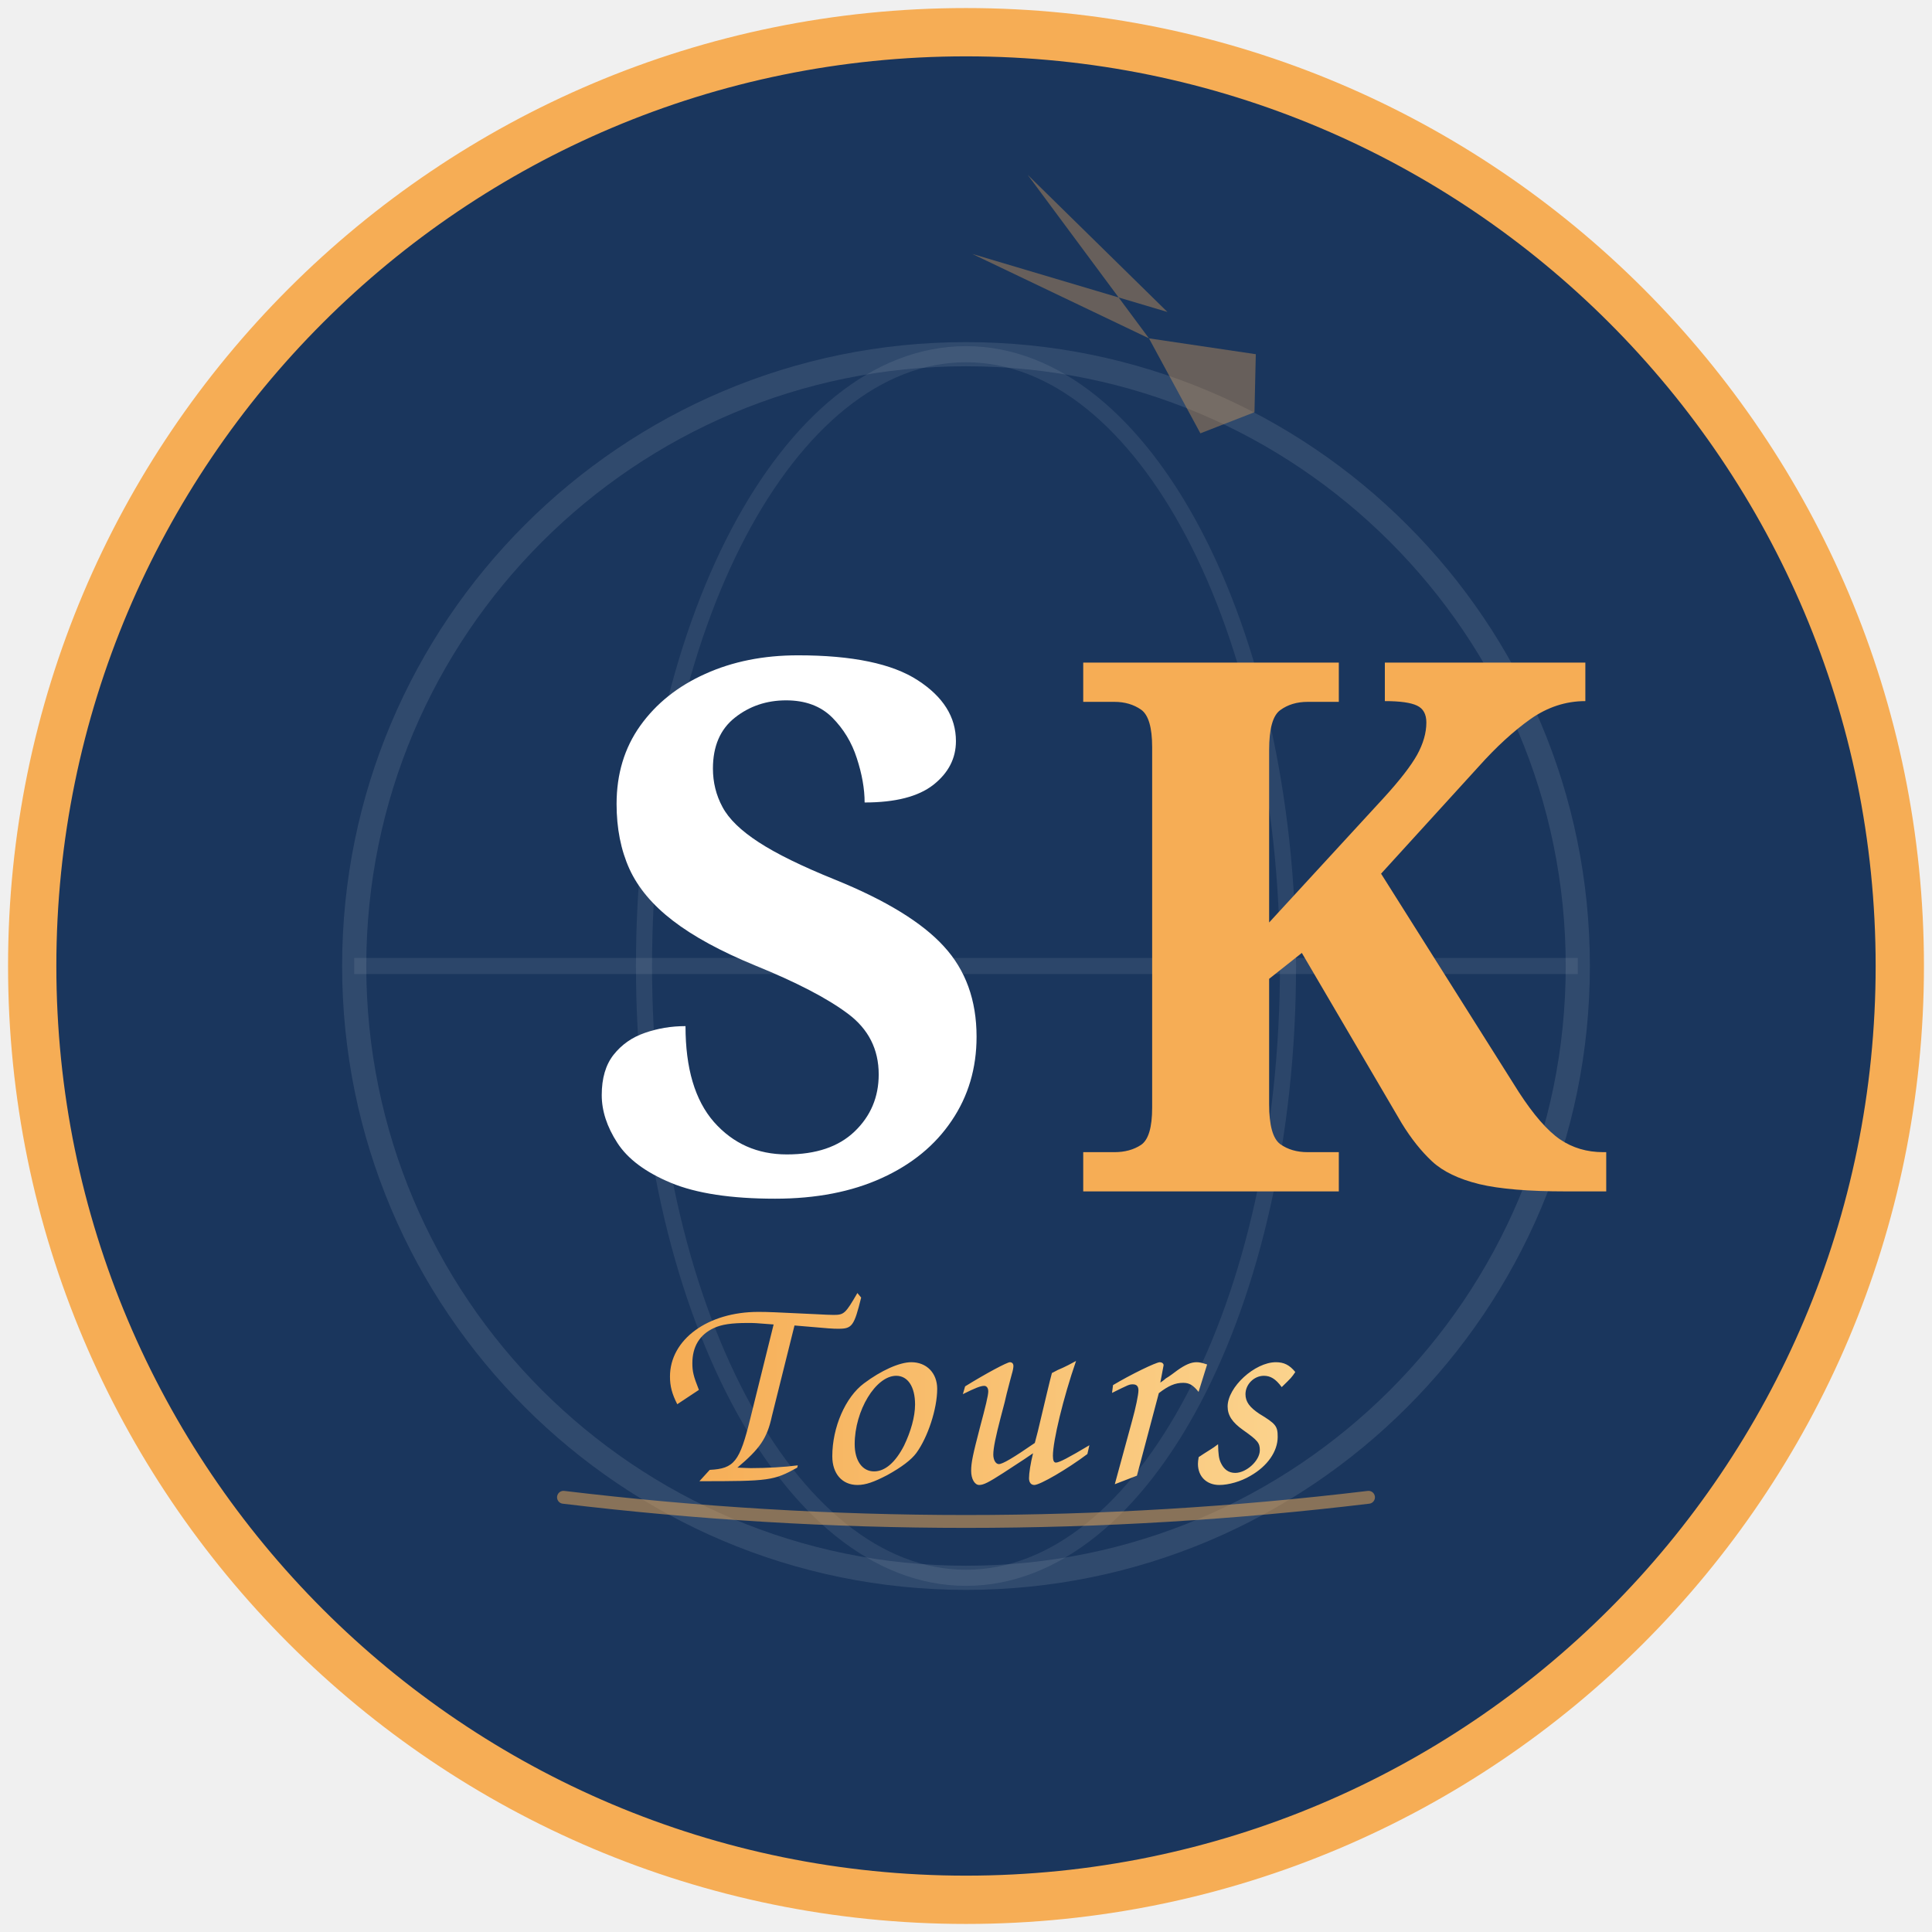
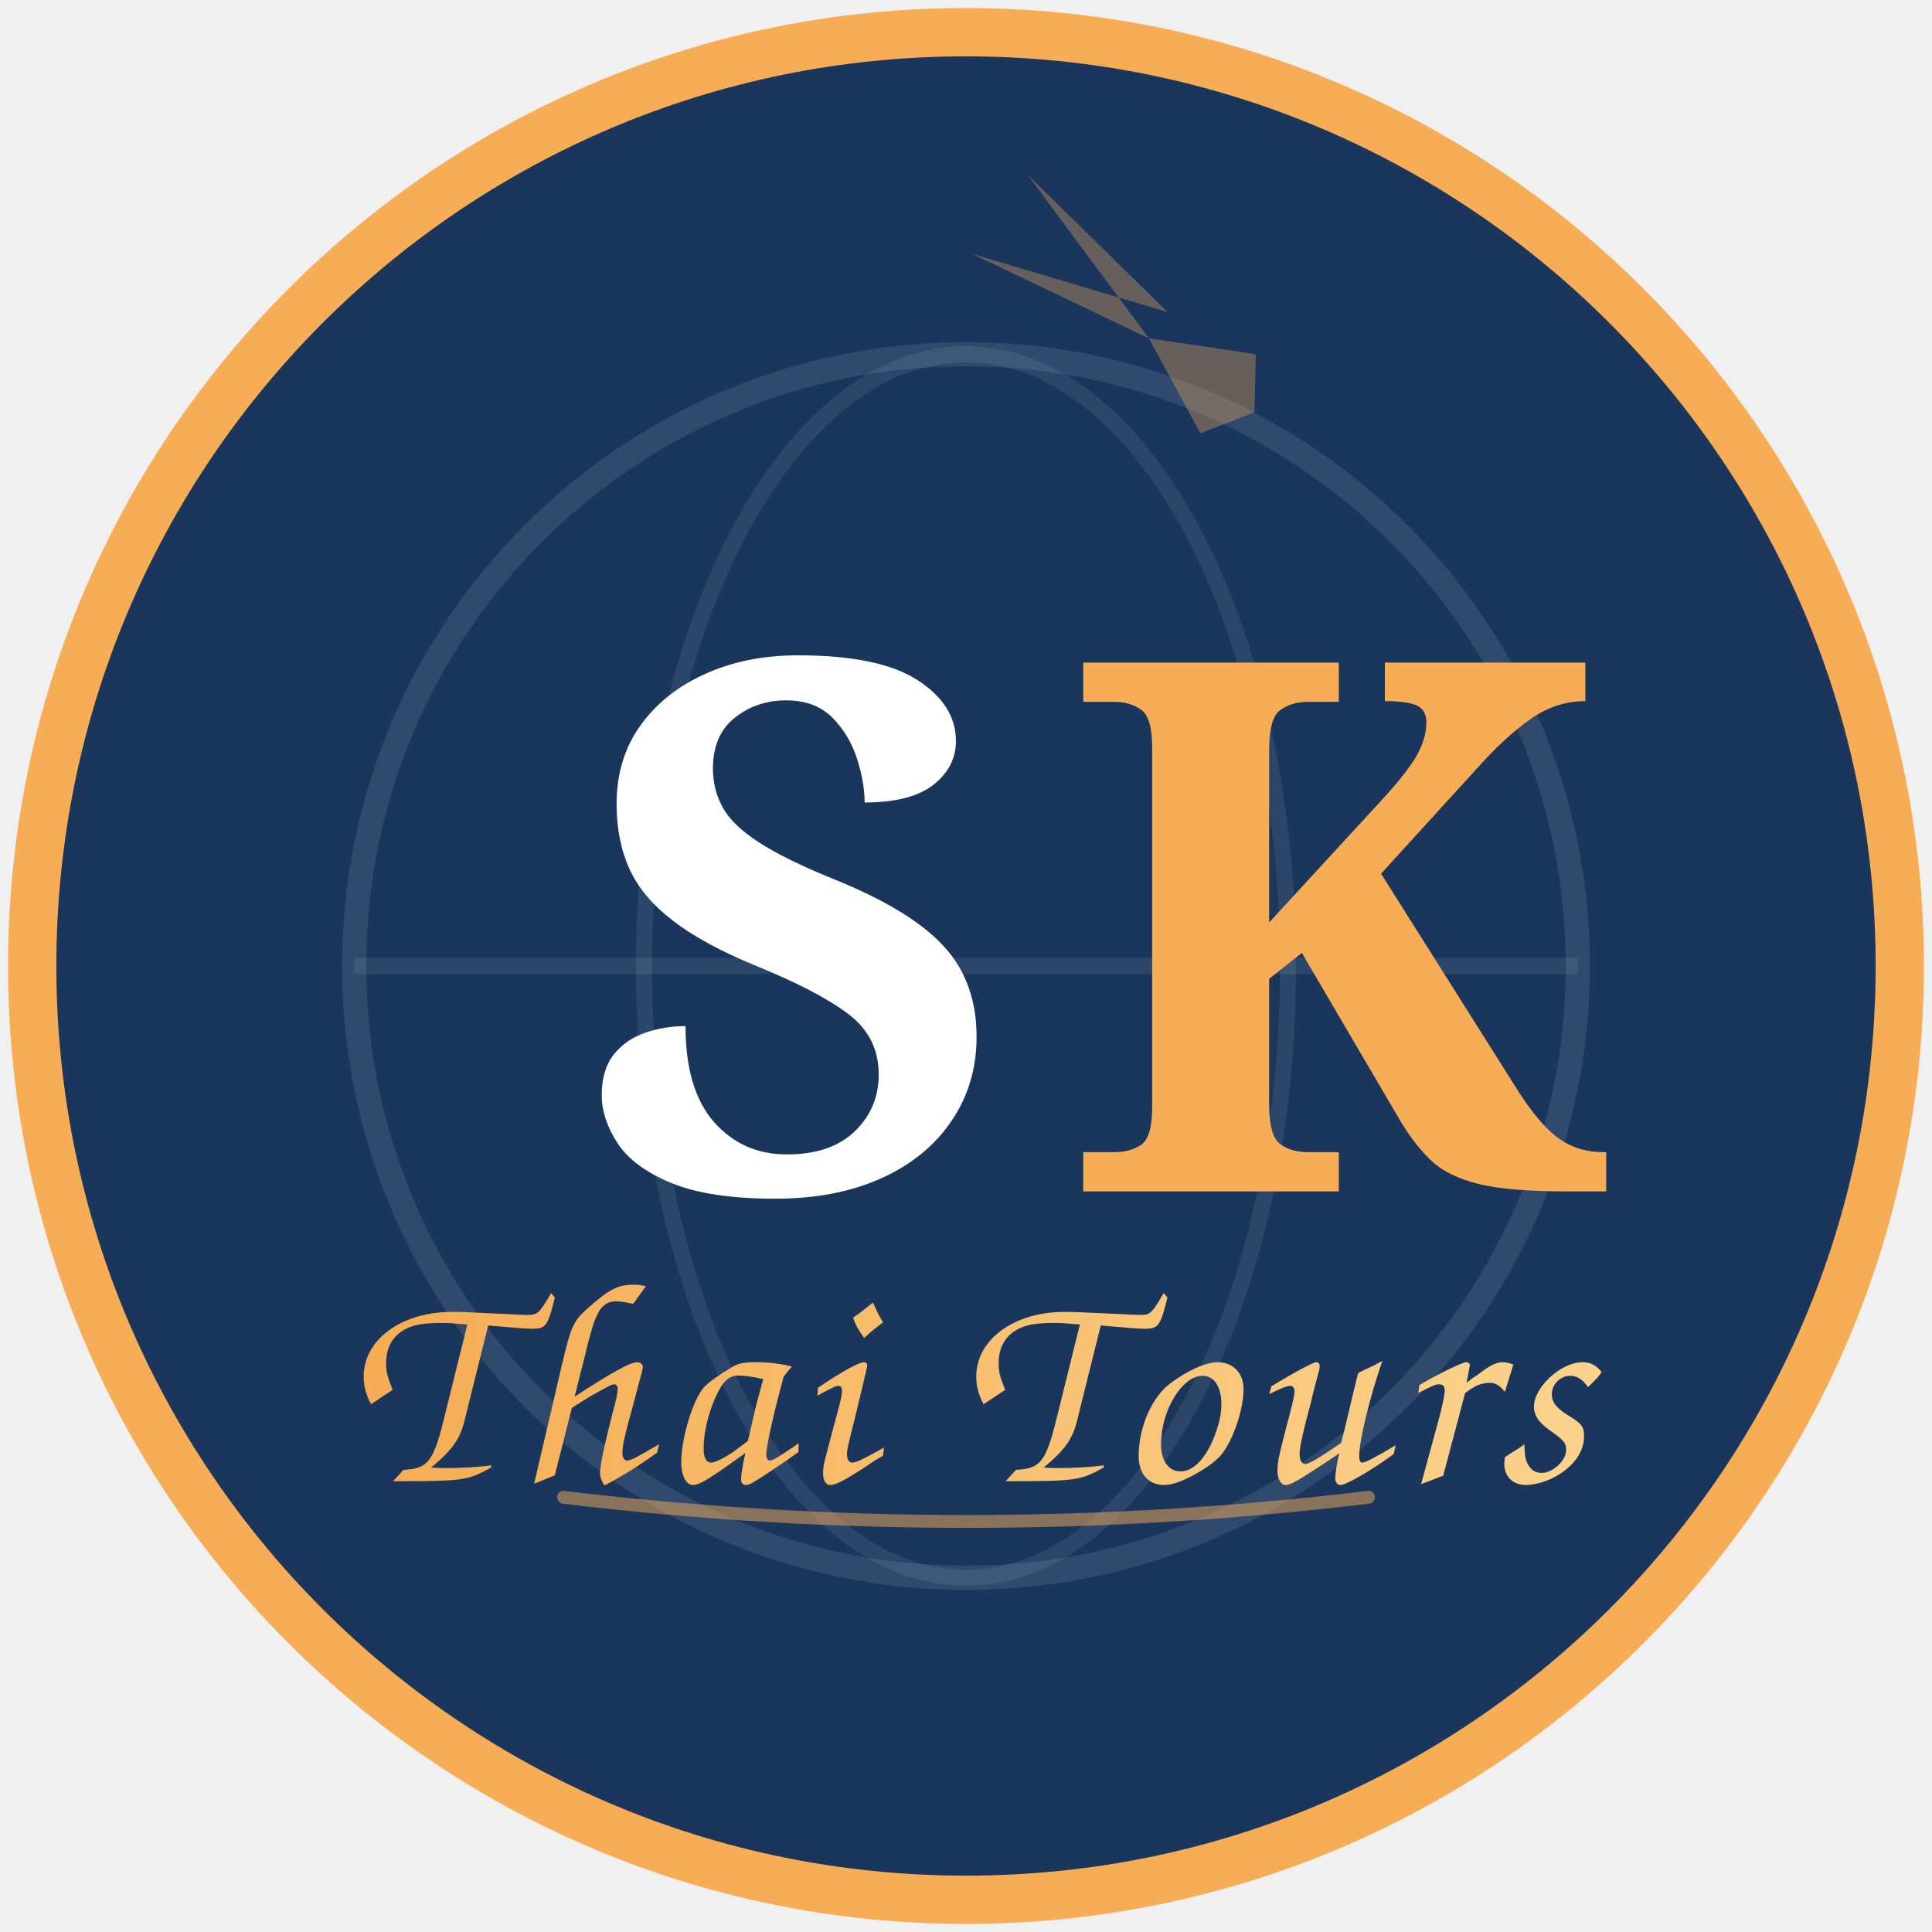
<svg xmlns="http://www.w3.org/2000/svg" width="512" height="512" viewBox="0 0 120 120" fill="none">
  <circle cx="60" cy="60" r="58" fill="#1a365d" stroke="#f6ad55" stroke-width="3" />
  <ellipse cx="60" cy="60" rx="38" ry="38" stroke="rgba(255,255,255,0.1)" stroke-width="1.5" fill="none" />
  <ellipse cx="60" cy="60" rx="20" ry="38" stroke="rgba(255,255,255,0.08)" stroke-width="1" fill="none" />
  <line x1="22" y1="60" x2="98" y2="60" stroke="rgba(255,255,255,0.08)" stroke-width="1" />
  <g transform="translate(78, 22) rotate(35)" opacity="0.35">
    <path d="M0 0 L-6 3 L-18 -1 L-6 1 L-18 5 L-6 3 L0 6 L2 3 Z" fill="#f6ad55" />
  </g>
  <text x="36" y="74" font-family="'Playfair Display', Georgia, serif" font-size="46" font-weight="700" fill="#ffffff" letter-spacing="-1">S</text>
  <text x="66" y="74" font-family="'Playfair Display', Georgia, serif" font-size="46" font-weight="700" fill="#f6ad55" letter-spacing="-1">K</text>
  <defs>
    <linearGradient id="toursGradient" x1="0%" y1="0%" x2="100%" y2="0%">
      <stop offset="0%" style="stop-color:#f6ad55;stop-opacity:1" />
      <stop offset="100%" style="stop-color:#fbd38d;stop-opacity:1" />
    </linearGradient>
  </defs>
  <text x="60" y="92" font-family="'Brush Script MT', 'Lucida Handwriting', cursive" font-size="18" font-style="italic" fill="url(#toursGradient)" text-anchor="middle" letter-spacing="1">
-     Tours
+     Thai Tours
  </text>
  <path d="M 35 93 Q 60 96, 85 93" stroke="#f6ad55" stroke-width="0.8" fill="none" opacity="0.5" stroke-linecap="round" />
</svg>
